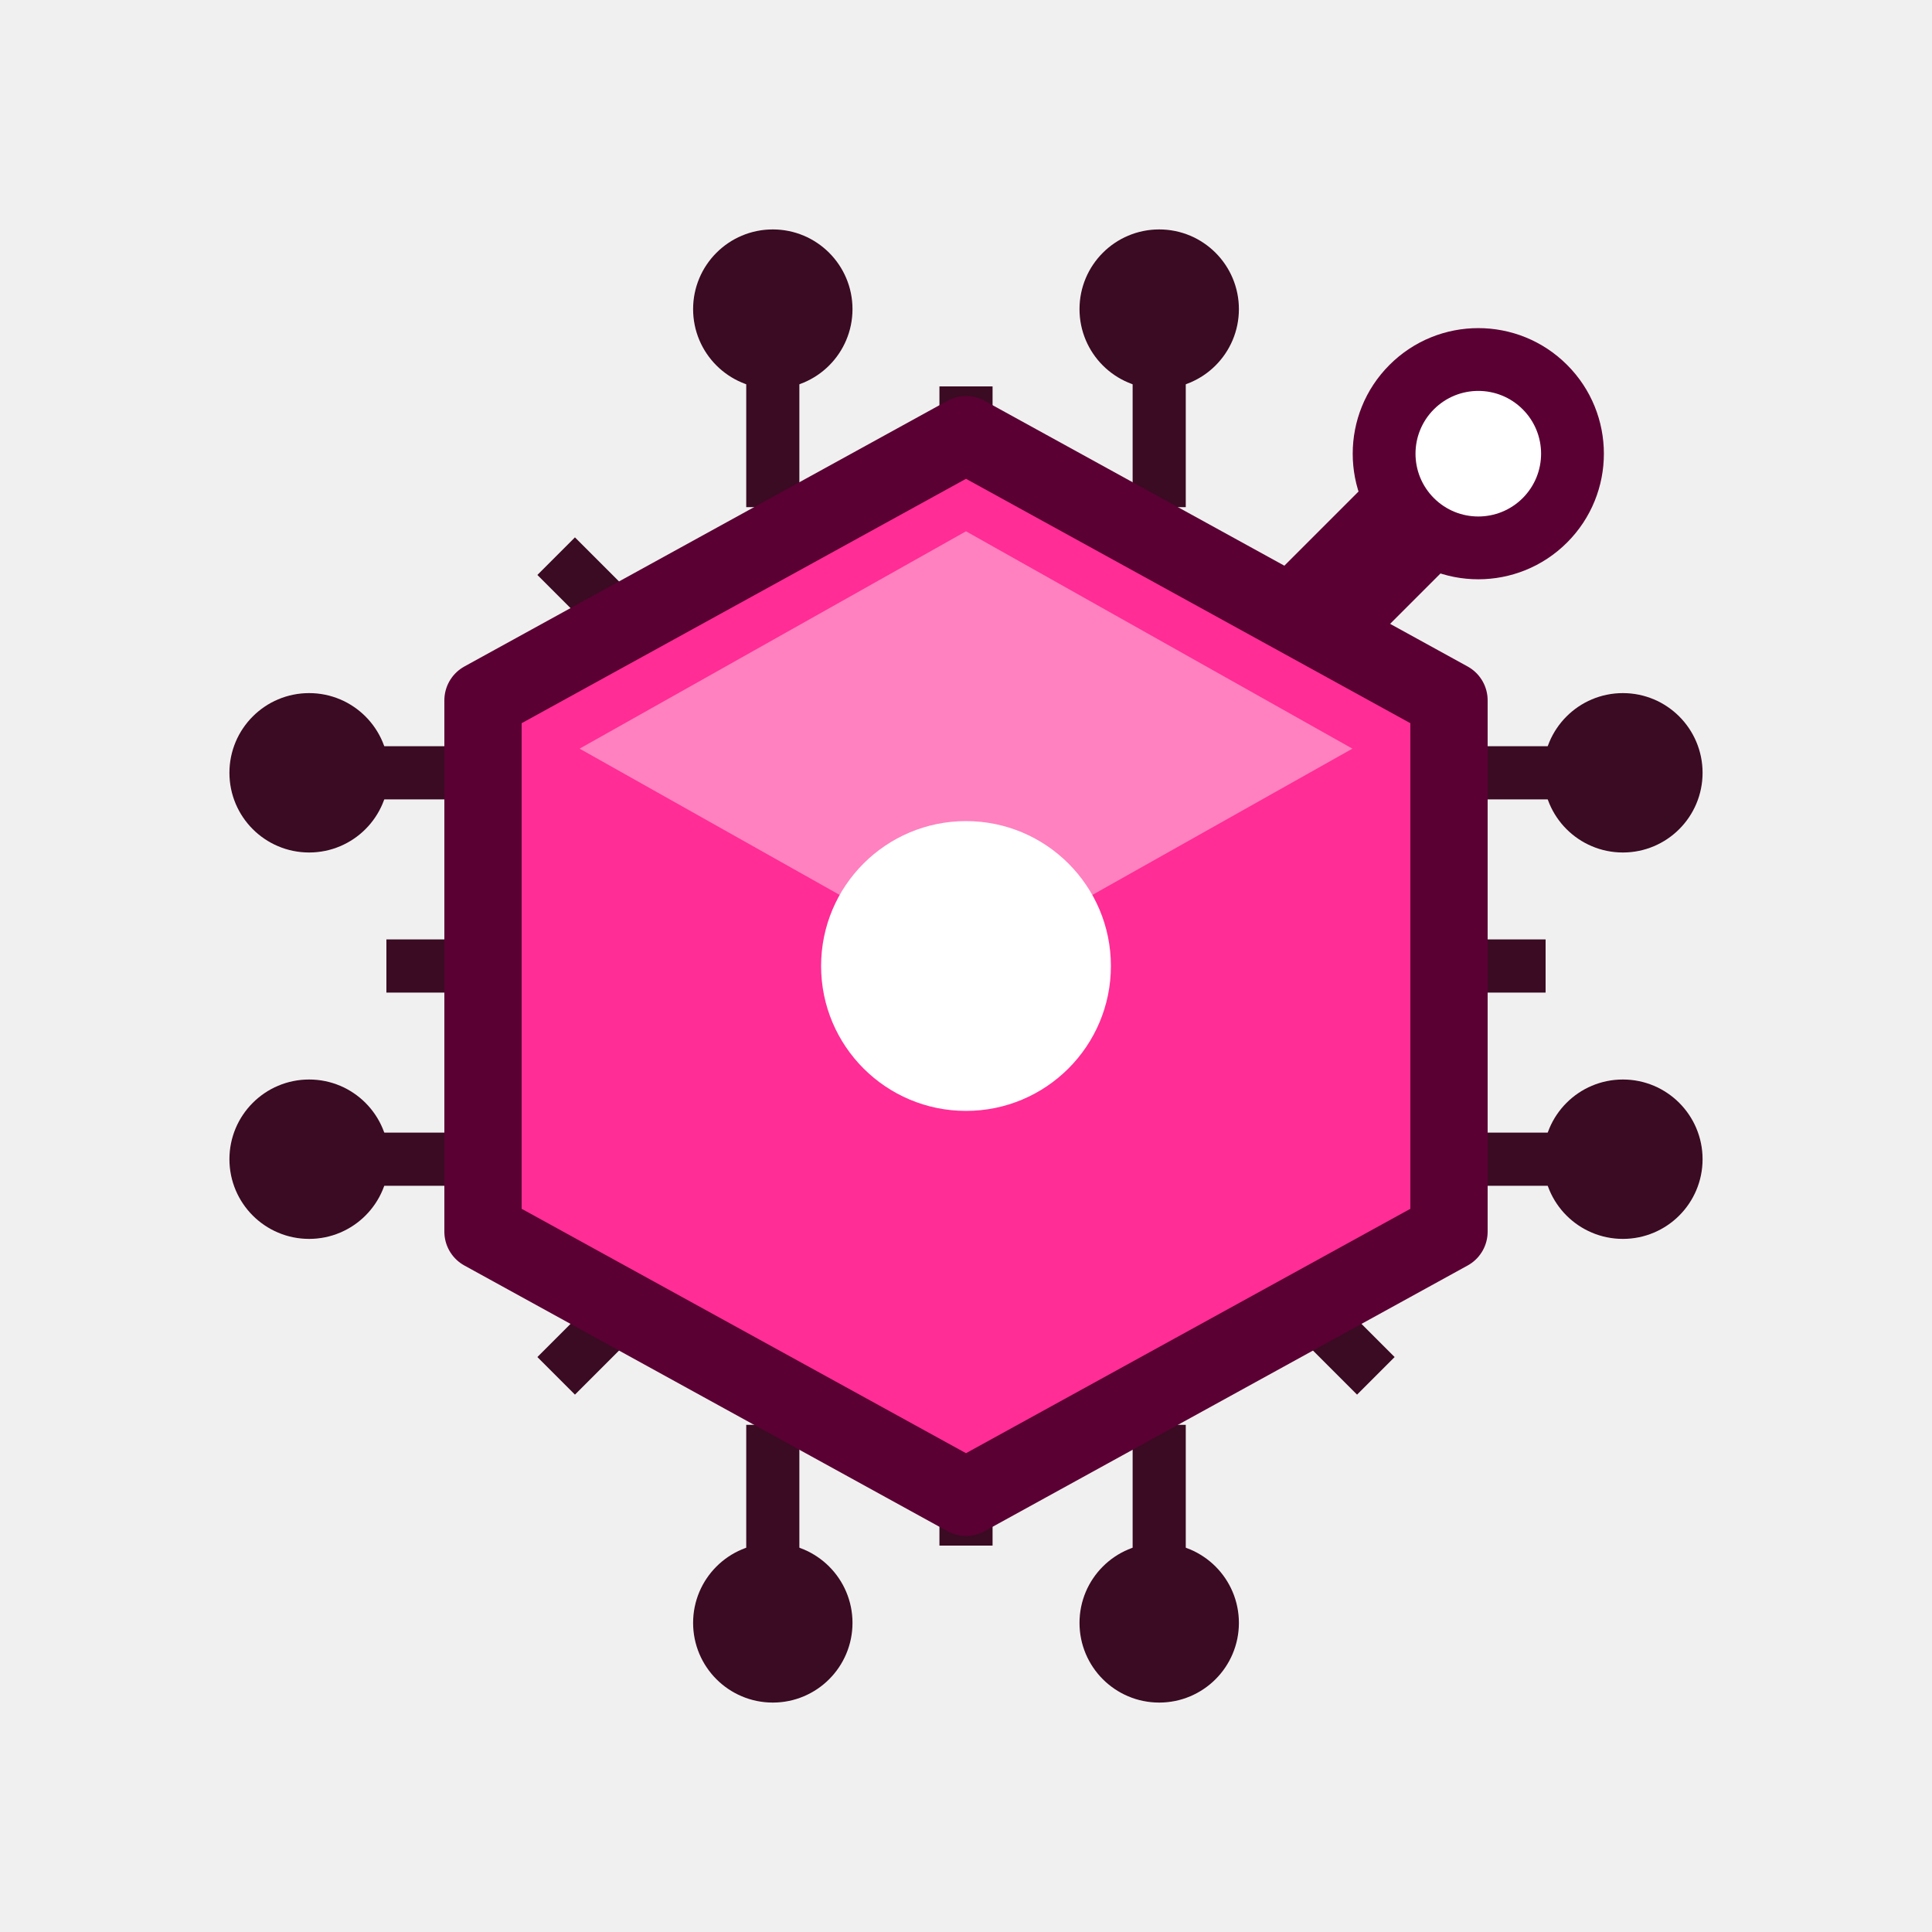
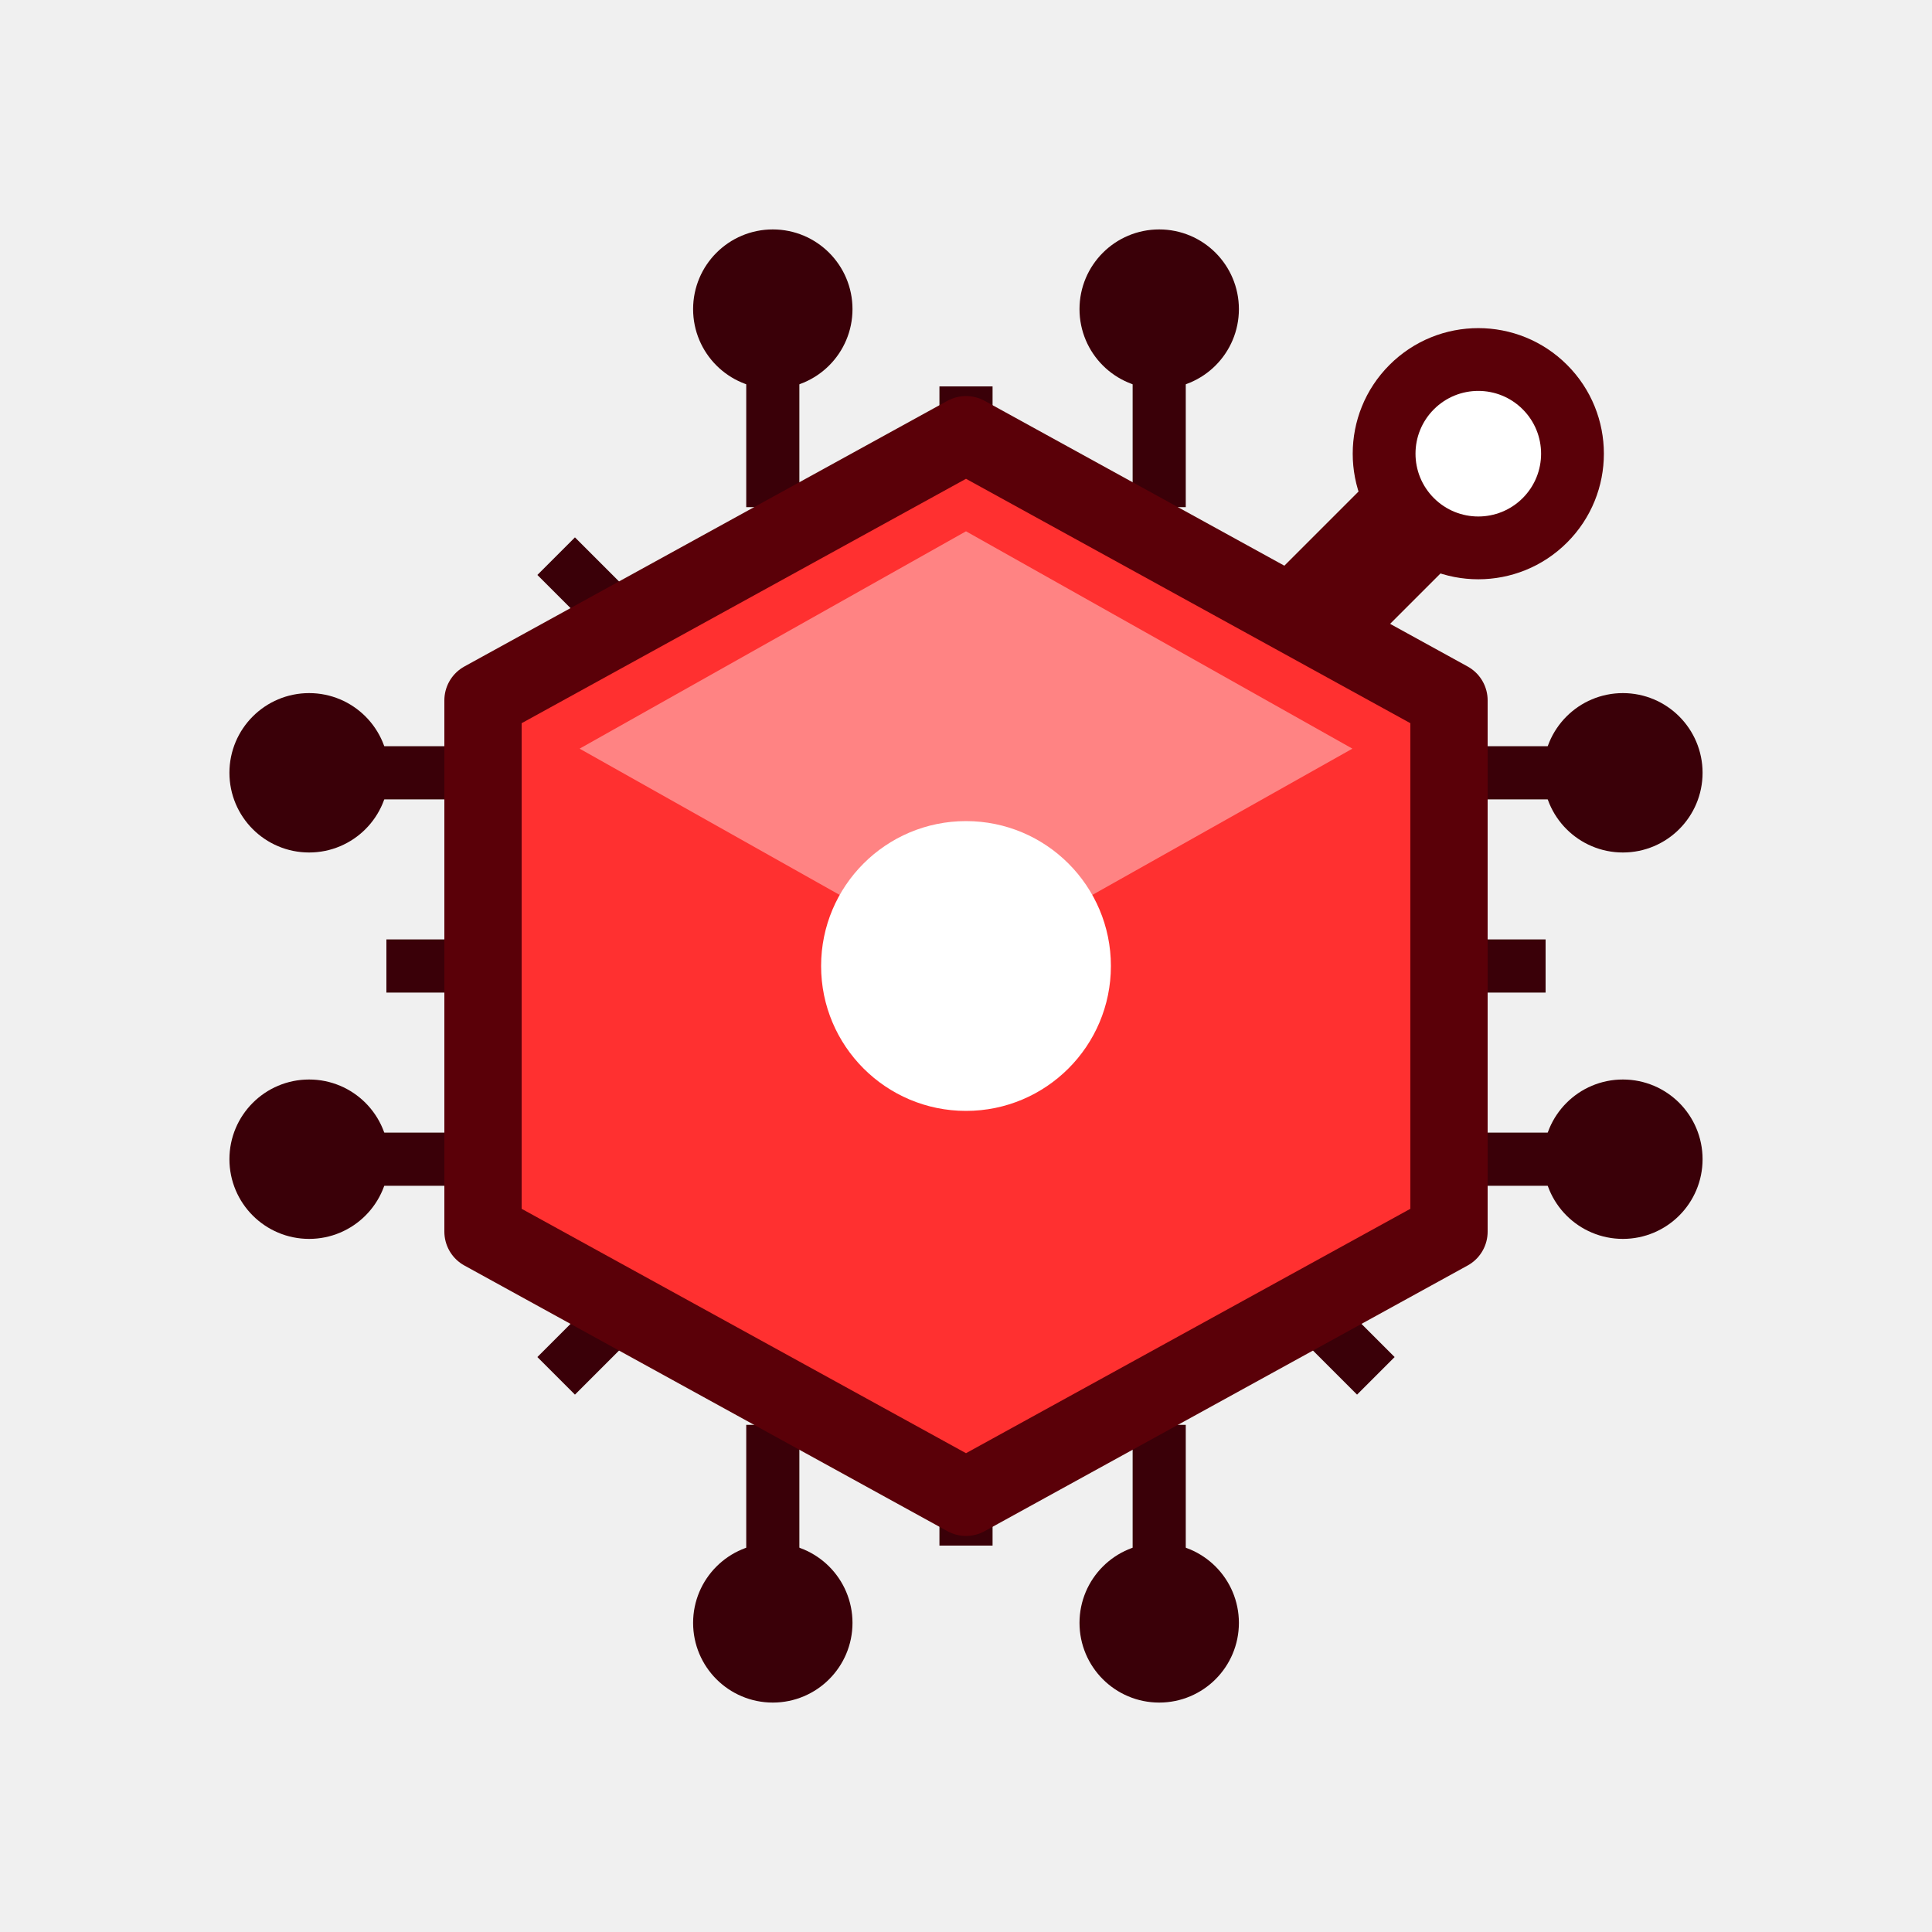
<svg xmlns="http://www.w3.org/2000/svg" viewBox="0 0 40 40" width="40" height="40" id="bug_NE">
  <g transform="rotate(45 20 20)">
-     <line x1="20" y1="14" x2="20" y2="6" stroke="#5a0033" stroke-width="2.4" />
-     <circle cx="20" cy="5" r="2.6" fill="#5a0033" />
+     <line x1="20" y1="14" x2="20" y2="6" stroke="#5a0008" stroke-width="2.4" />
+     <circle cx="20" cy="5" r="2.6" fill="#5a0008" />
    <circle cx="20" cy="5" r="1.3" fill="#ffffff" />
  </g>
-   <g transform="rotate(0 20 20) translate(-4 0)" stroke="#3a0b22" stroke-width="1.1" fill="#3a0b22">
+   <g transform="rotate(0 20 20) translate(-4 0)" stroke="#3a0008" stroke-width="1.1" fill="#3a0008">
    <line x1="20" y1="10.5" x2="20" y2="7" />
    <circle cx="20" cy="6.4" r="1.1" />
  </g>
-   <g transform="rotate(0 20 20) translate(0 0)" stroke="#3a0b22" stroke-width="1.1" fill="#3a0b22">
+   <g transform="rotate(0 20 20) translate(0 0)" stroke="#3a0008" stroke-width="1.1" fill="#3a0008">
    <line x1="20" y1="10.5" x2="20" y2="8" />
  </g>
-   <g transform="rotate(0 20 20) translate(4 0)" stroke="#3a0b22" stroke-width="1.1" fill="#3a0b22">
+   <g transform="rotate(0 20 20) translate(4 0)" stroke="#3a0008" stroke-width="1.1" fill="#3a0008">
    <line x1="20" y1="10.5" x2="20" y2="7" />
    <circle cx="20" cy="6.4" r="1.1" />
  </g>
-   <g transform="rotate(90 20 20) translate(-4 0)" stroke="#3a0b22" stroke-width="1.1" fill="#3a0b22">
+   <g transform="rotate(90 20 20) translate(-4 0)" stroke="#3a0008" stroke-width="1.1" fill="#3a0008">
    <line x1="20" y1="10.5" x2="20" y2="7" />
    <circle cx="20" cy="6.4" r="1.1" />
  </g>
-   <g transform="rotate(90 20 20) translate(0 0)" stroke="#3a0b22" stroke-width="1.1" fill="#3a0b22">
+   <g transform="rotate(90 20 20) translate(0 0)" stroke="#3a0008" stroke-width="1.1" fill="#3a0008">
    <line x1="20" y1="10.5" x2="20" y2="8" />
  </g>
-   <g transform="rotate(90 20 20) translate(4 0)" stroke="#3a0b22" stroke-width="1.1" fill="#3a0b22">
+   <g transform="rotate(90 20 20) translate(4 0)" stroke="#3a0008" stroke-width="1.1" fill="#3a0008">
    <line x1="20" y1="10.5" x2="20" y2="7" />
    <circle cx="20" cy="6.4" r="1.1" />
  </g>
-   <g transform="rotate(180 20 20) translate(-4 0)" stroke="#3a0b22" stroke-width="1.1" fill="#3a0b22">
+   <g transform="rotate(180 20 20) translate(-4 0)" stroke="#3a0008" stroke-width="1.1" fill="#3a0008">
    <line x1="20" y1="10.5" x2="20" y2="7" />
    <circle cx="20" cy="6.4" r="1.1" />
  </g>
-   <g transform="rotate(180 20 20) translate(0 0)" stroke="#3a0b22" stroke-width="1.1" fill="#3a0b22">
+   <g transform="rotate(180 20 20) translate(0 0)" stroke="#3a0008" stroke-width="1.1" fill="#3a0008">
    <line x1="20" y1="10.5" x2="20" y2="8" />
  </g>
-   <g transform="rotate(180 20 20) translate(4 0)" stroke="#3a0b22" stroke-width="1.1" fill="#3a0b22">
+   <g transform="rotate(180 20 20) translate(4 0)" stroke="#3a0008" stroke-width="1.1" fill="#3a0008">
    <line x1="20" y1="10.5" x2="20" y2="7" />
    <circle cx="20" cy="6.4" r="1.1" />
  </g>
-   <g transform="rotate(270 20 20) translate(-4 0)" stroke="#3a0b22" stroke-width="1.1" fill="#3a0b22">
+   <g transform="rotate(270 20 20) translate(-4 0)" stroke="#3a0008" stroke-width="1.1" fill="#3a0008">
    <line x1="20" y1="10.5" x2="20" y2="7" />
    <circle cx="20" cy="6.4" r="1.1" />
  </g>
-   <g transform="rotate(270 20 20) translate(0 0)" stroke="#3a0b22" stroke-width="1.1" fill="#3a0b22">
+   <g transform="rotate(270 20 20) translate(0 0)" stroke="#3a0008" stroke-width="1.1" fill="#3a0008">
    <line x1="20" y1="10.5" x2="20" y2="8" />
  </g>
-   <g transform="rotate(270 20 20) translate(4 0)" stroke="#3a0b22" stroke-width="1.1" fill="#3a0b22">
+   <g transform="rotate(270 20 20) translate(4 0)" stroke="#3a0008" stroke-width="1.1" fill="#3a0008">
    <line x1="20" y1="10.5" x2="20" y2="7" />
    <circle cx="20" cy="6.4" r="1.1" />
  </g>
-   <g transform="rotate(135 20 20) translate(0 0)" stroke="#3a0b22" stroke-width="1.1" fill="#3a0b22">
+   <g transform="rotate(135 20 20) translate(0 0)" stroke="#3a0008" stroke-width="1.1" fill="#3a0008">
    <line x1="20" y1="10.5" x2="20" y2="8" />
  </g>
-   <g transform="rotate(225 20 20) translate(0 0)" stroke="#3a0b22" stroke-width="1.1" fill="#3a0b22">
+   <g transform="rotate(225 20 20) translate(0 0)" stroke="#3a0008" stroke-width="1.1" fill="#3a0008">
    <line x1="20" y1="10.5" x2="20" y2="8" />
  </g>
-   <g transform="rotate(315 20 20) translate(0 0)" stroke="#3a0b22" stroke-width="1.1" fill="#3a0b22">
+   <g transform="rotate(315 20 20) translate(0 0)" stroke="#3a0008" stroke-width="1.1" fill="#3a0008">
    <line x1="20" y1="10.5" x2="20" y2="8" />
  </g>
-   <polygon points="20,9 30,14.5 30,25.5 20,31 10,25.5 10,14.5" fill="#ff2d95" stroke="#5a0033" stroke-width="1.6" stroke-linejoin="round" />
+   <polygon points="20,9 30,14.5 30,25.5 20,31 10,25.5 10,14.5" fill="#ff3030" stroke="#5a0008" stroke-width="1.6" stroke-linejoin="round" />
  <polygon points="20,11 28,15.5 20,20 12,15.5" fill="rgba(255,255,255,.4)" />
  <circle cx="20" cy="20" r="3" fill="#ffffff" />
</svg>
